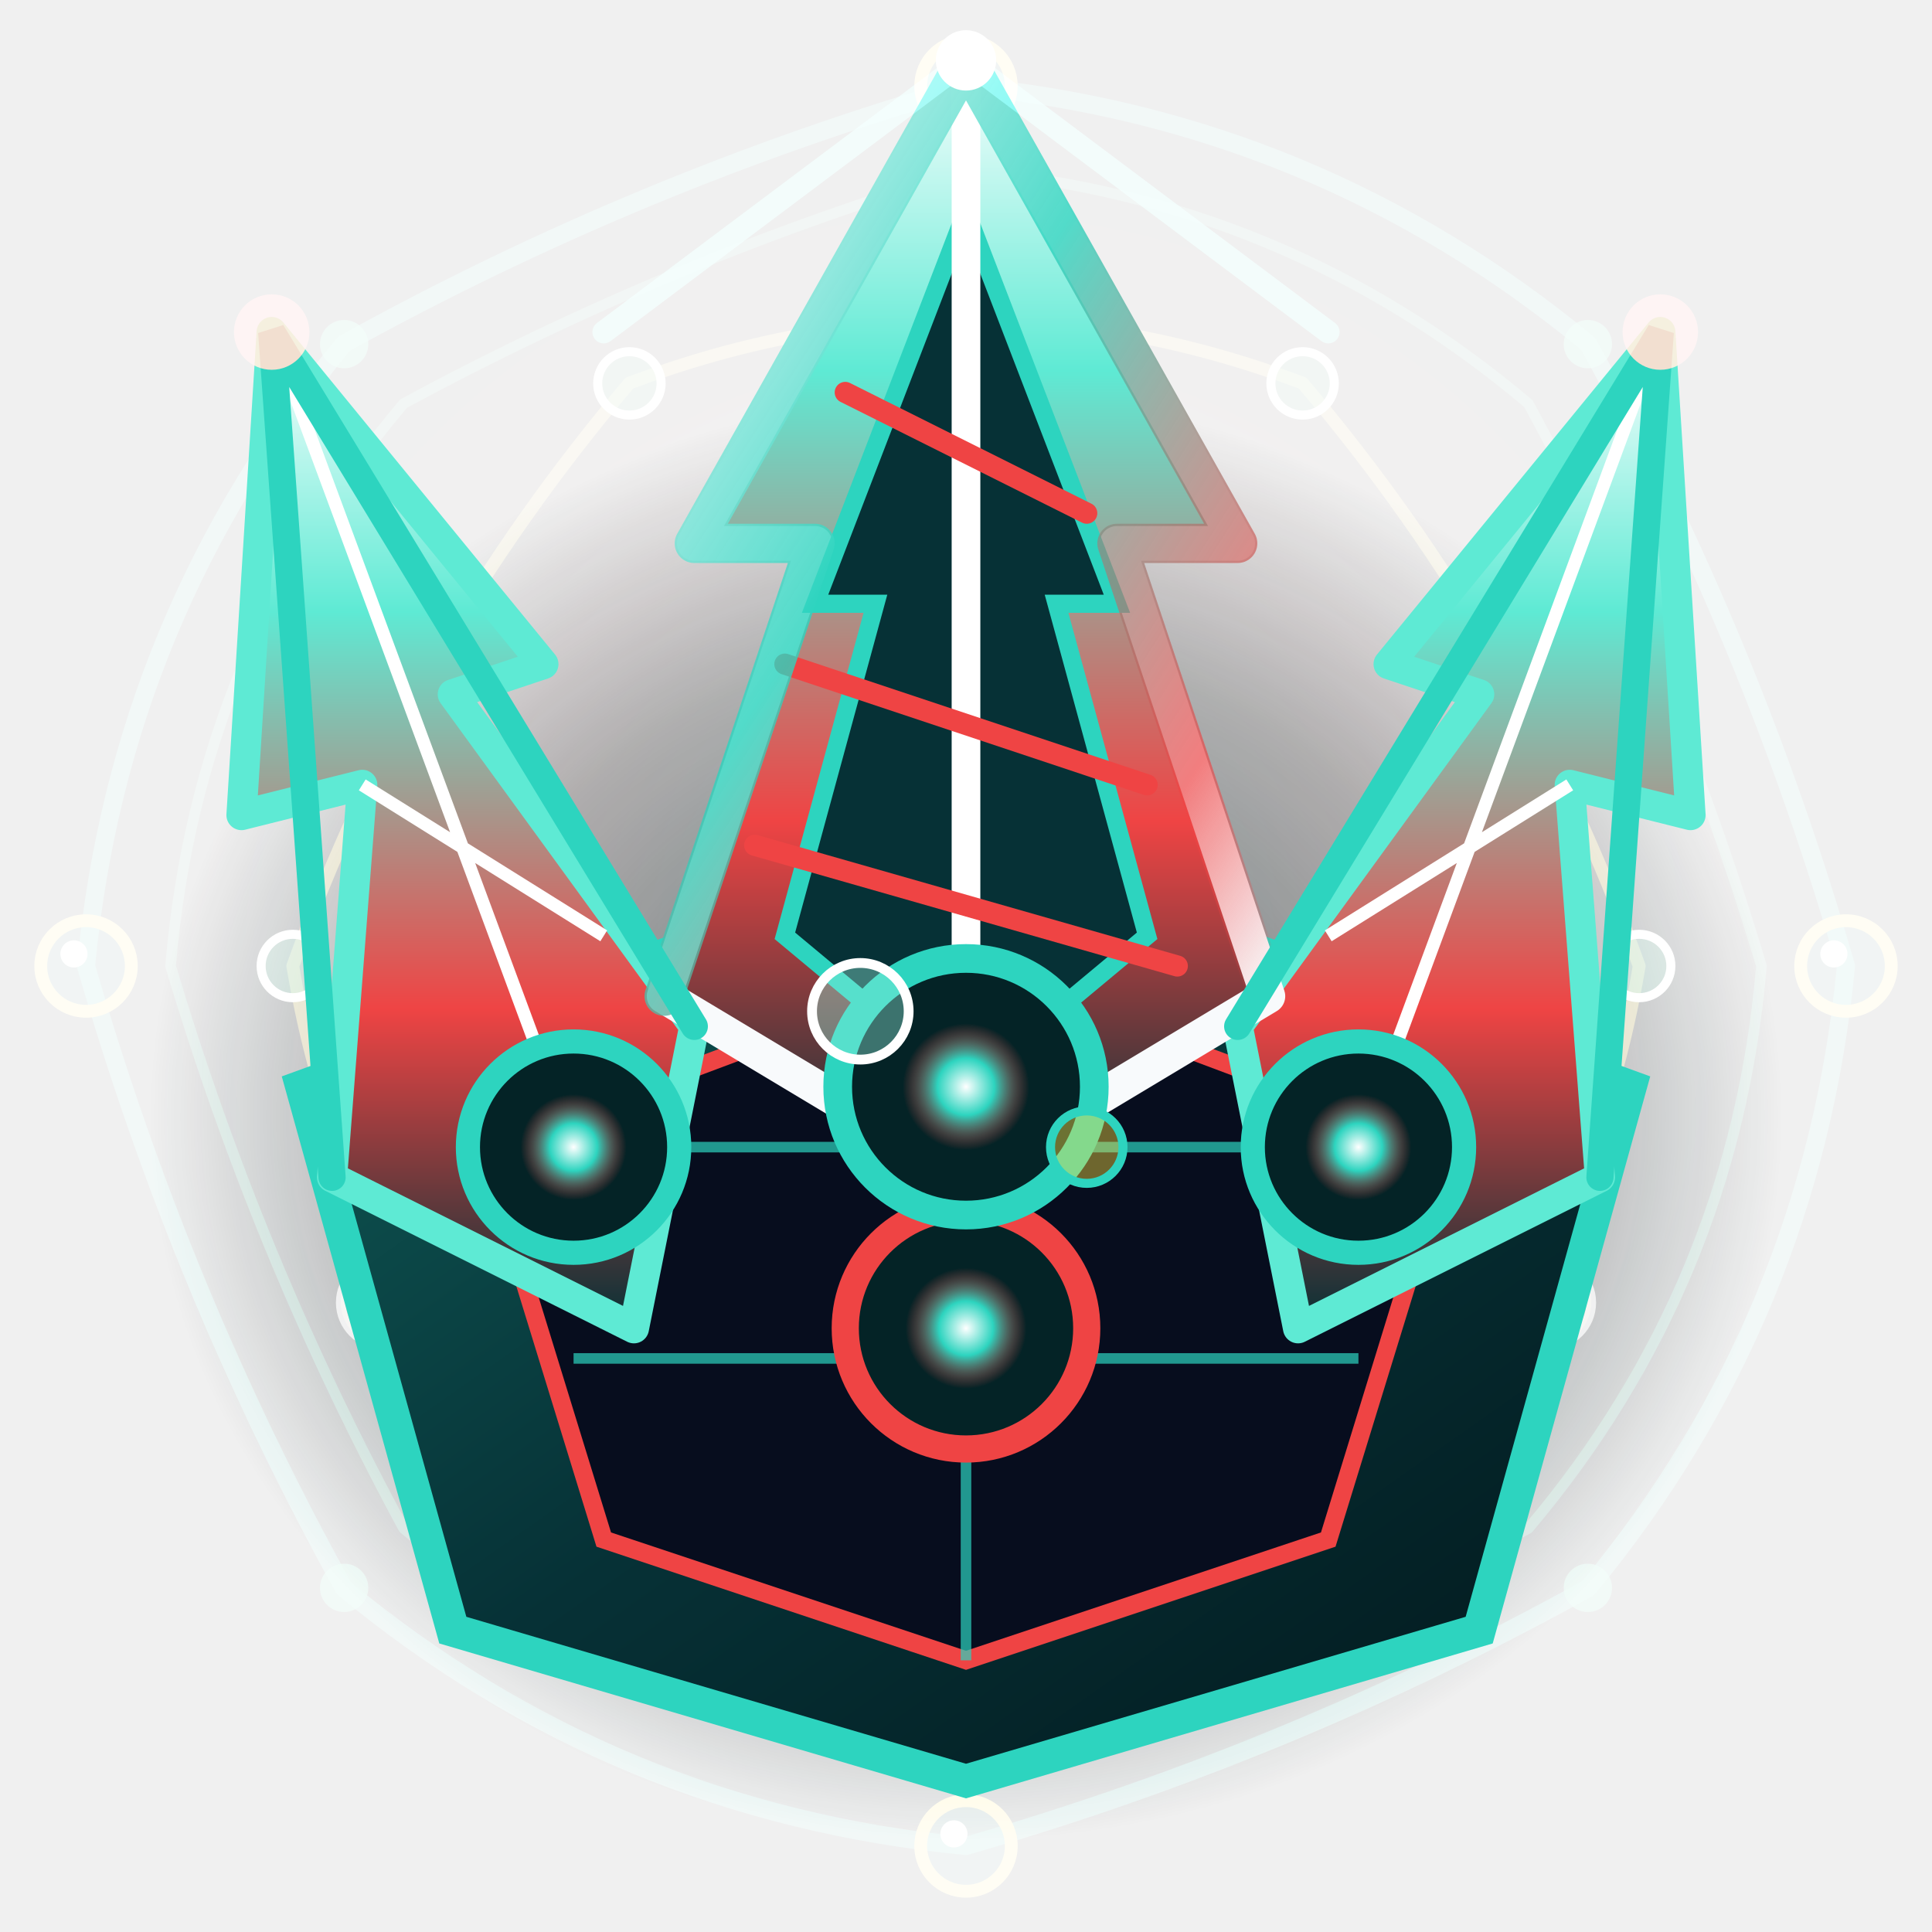
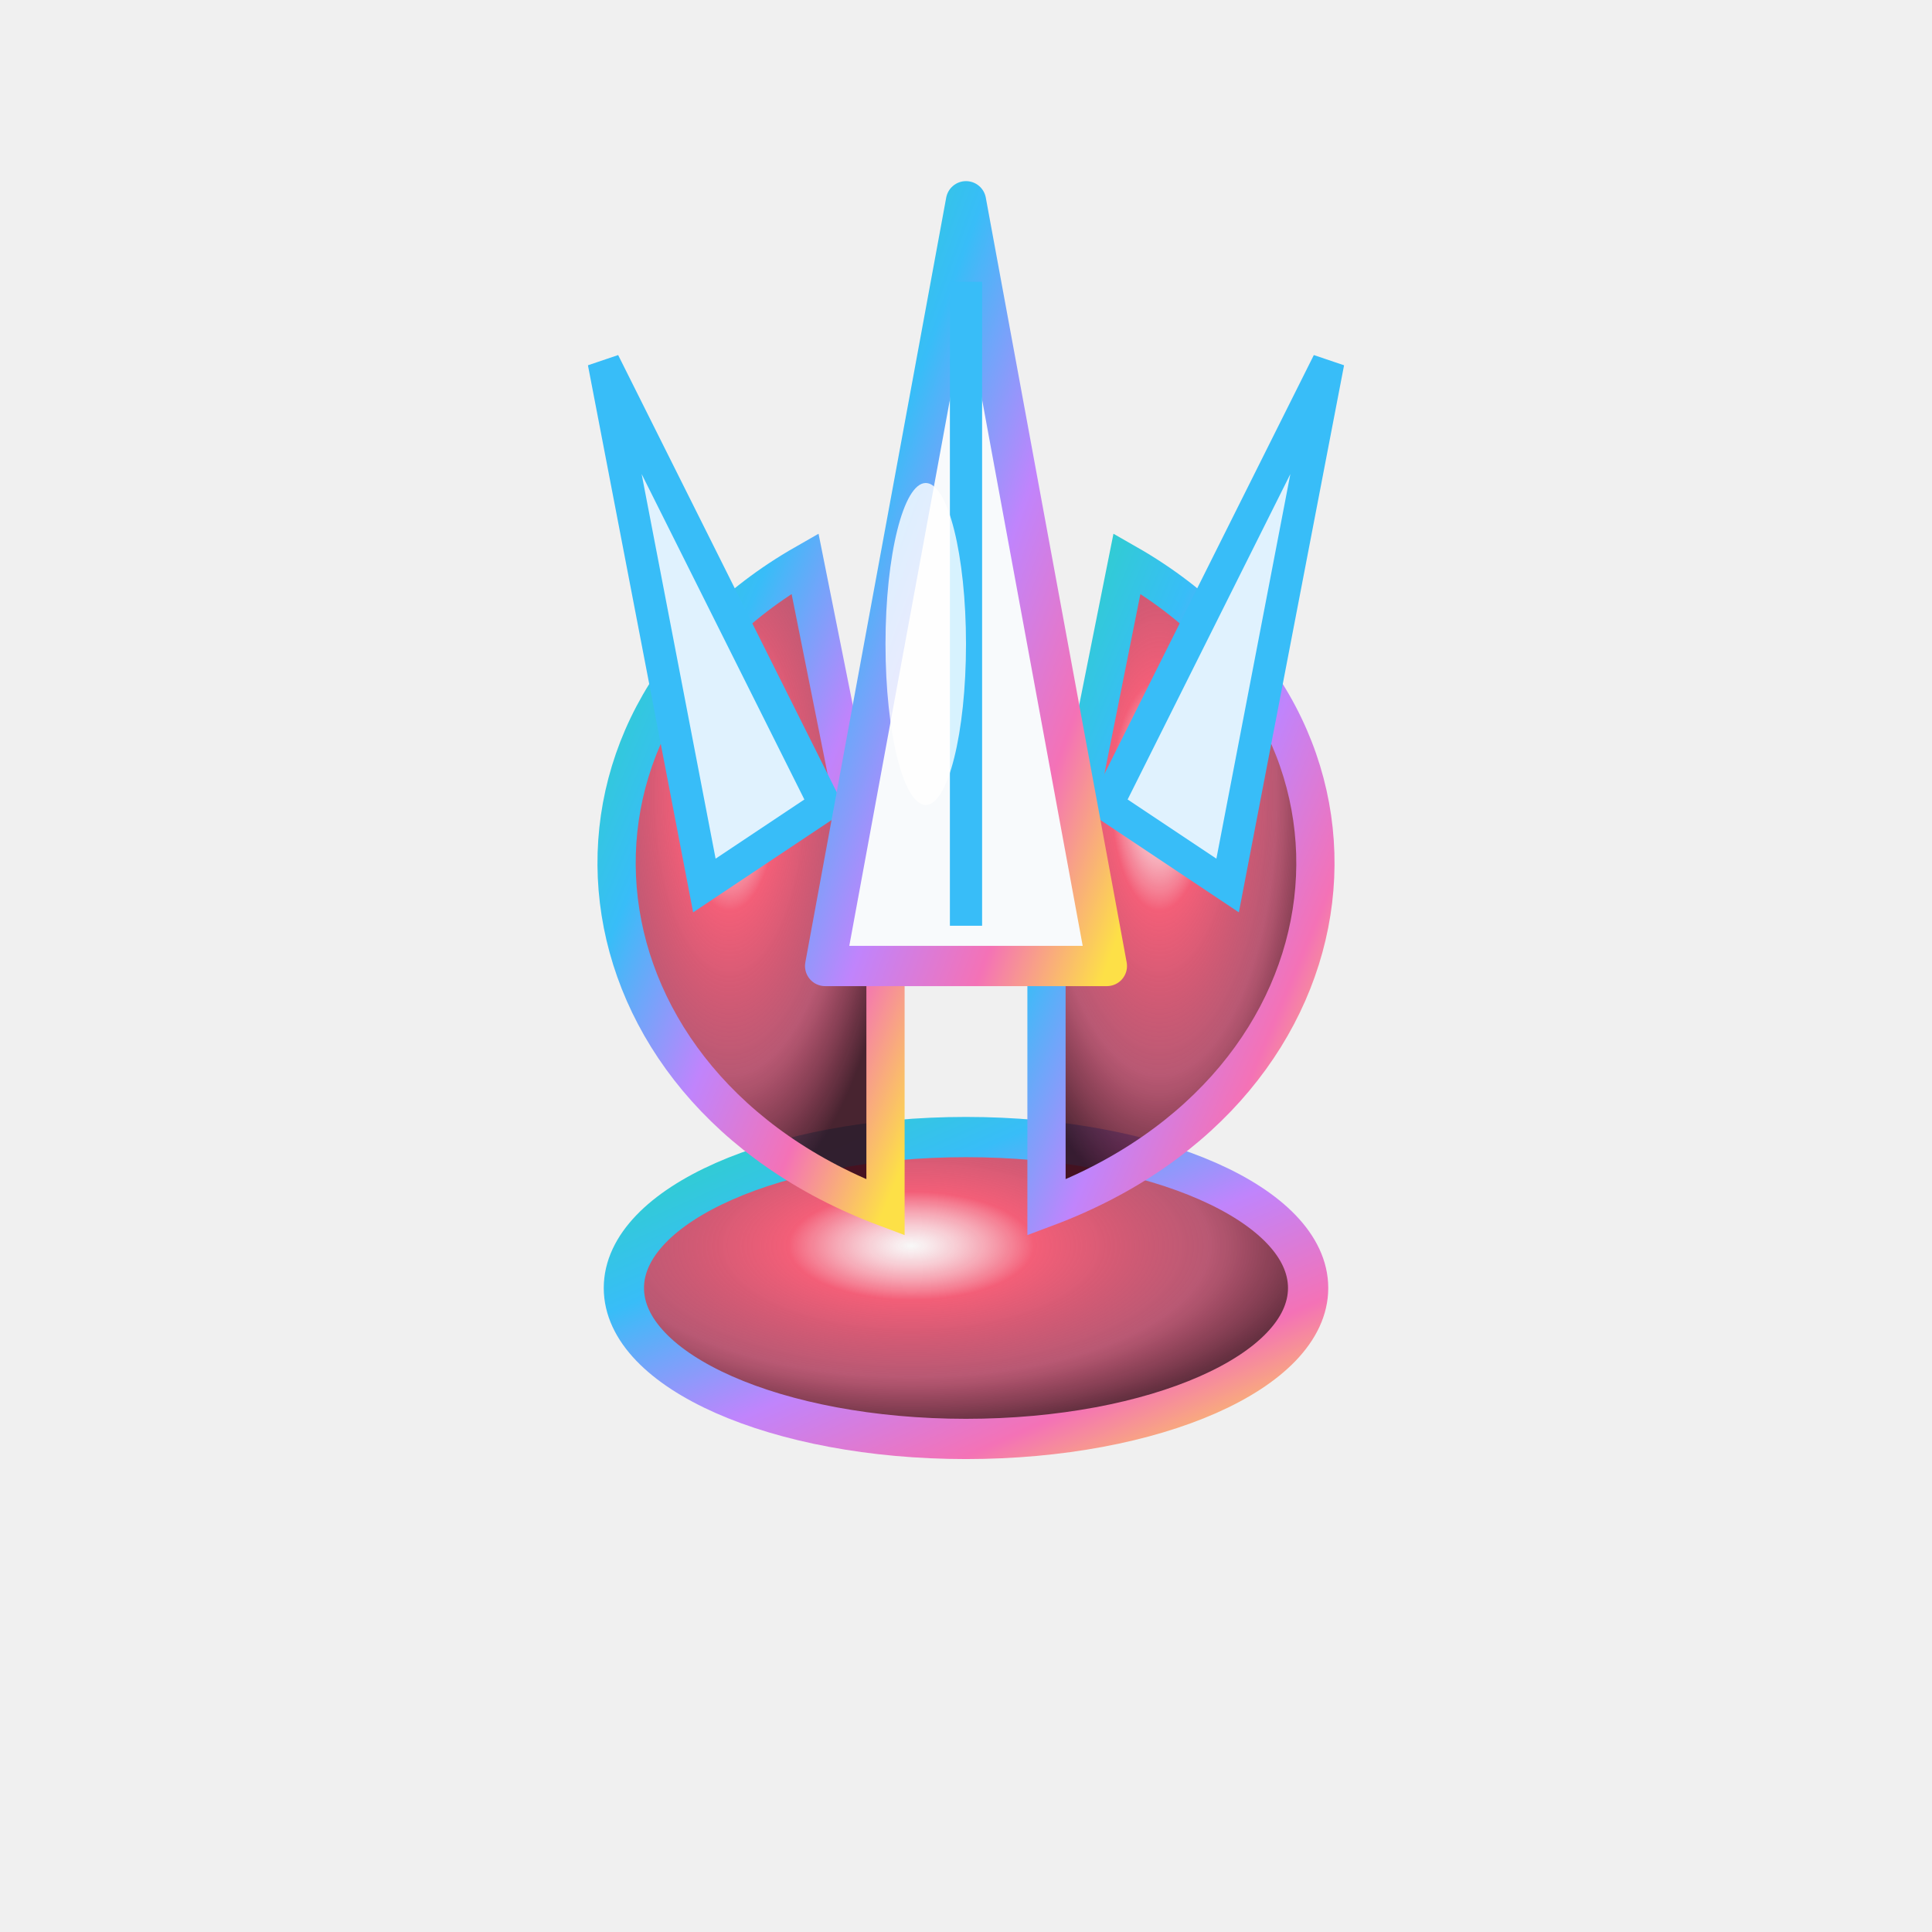
- <svg xmlns="http://www.w3.org/2000/svg" viewBox="0 0 128 128" fill="none" data-rig-id="util-spike-lv2-rig" data-root-anchor="64,64" data-has-aura="true">
+ <svg xmlns="http://www.w3.org/2000/svg" viewBox="0 0 96 96" width="100%" height="100%" data-rig-id="util-spike-lv2-rig">
  <defs>
-     <radialGradient id="usp2-cast-shadow" cx="50%" cy="50%" r="50%">
-       <stop offset="0%" stop-color="#021317" stop-opacity="0.72" />
-       <stop offset="65%" stop-color="#03181c" stop-opacity="0.34" />
-       <stop offset="100%" stop-color="#03181c" stop-opacity="0" />
+     <radialGradient id="uspk-jelly" cx="42%" cy="36%" r="64%">
+       <stop offset="0%" stop-color="#ffffff" stop-opacity="0.54" />
+       <stop offset="28%" stop-color="#f43f5e" stop-opacity="0.82" />
+       <stop offset="68%" stop-color="#9f1239" stop-opacity="0.68" />
+       <stop offset="100%" stop-color="#310816" stop-opacity="0.88" />
    </radialGradient>
-     <radialGradient id="usp2-aura-shock" cx="50%" cy="50%" r="50%">
-       <stop offset="0%" stop-color="#2dd4bf" stop-opacity="0.34" />
-       <stop offset="55%" stop-color="#ef4444" stop-opacity="0.18" />
-       <stop offset="100%" stop-color="#03181c" stop-opacity="0" />
+     <radialGradient id="uspk-core" cx="45%" cy="40%" r="55%">
+       <stop offset="0%" stop-color="#ffffff" stop-opacity="0.96" />
+       <stop offset="38%" stop-color="#38bdf8" stop-opacity="0.92" />
+       <stop offset="78%" stop-color="#f43f5e" stop-opacity="0.65" />
+       <stop offset="100%" stop-color="#9f1239" stop-opacity="0.0" />
    </radialGradient>
-     <linearGradient id="usp2-armor-root" x1="0%" y1="0%" x2="100%" y2="100%">
-       <stop offset="0%" stop-color="#115e59" />
-       <stop offset="50%" stop-color="#063136" />
-       <stop offset="100%" stop-color="#03181c" />
+     <linearGradient id="uspk-irid" x1="0%" y1="0%" x2="100%" y2="100%">
+       <stop offset="0%" stop-color="#2dd4bf" />
+       <stop offset="28%" stop-color="#38bdf8" />
+       <stop offset="55%" stop-color="#c084fc" />
+       <stop offset="78%" stop-color="#f472b6" />
+       <stop offset="100%" stop-color="#fde047" />
    </linearGradient>
-     <linearGradient id="usp2-barb-drill" x1="0%" y1="0%" x2="0%" y2="100%">
-       <stop offset="0%" stop-color="#ffffff" />
-       <stop offset="28%" stop-color="#5eead4" />
-       <stop offset="68%" stop-color="#ef4444" />
-       <stop offset="100%" stop-color="#063136" />
+     <linearGradient id="uspk-stem" x1="50%" y1="0%" x2="50%" y2="100%">
+       <stop offset="0%" stop-color="#38bdf8" stop-opacity="0.92" />
+       <stop offset="55%" stop-color="#f43f5e" stop-opacity="0.78" />
+       <stop offset="100%" stop-color="#9f1239" stop-opacity="0.42" />
    </linearGradient>
-     <radialGradient id="usp2-joint-glow" cx="50%" cy="50%" r="50%">
-       <stop offset="0%" stop-color="#ffffff" />
-       <stop offset="45%" stop-color="#2dd4bf" />
-       <stop offset="100%" stop-color="#ef4444" stop-opacity="0" />
-     </radialGradient>
-     <linearGradient id="usp2-rim-light" x1="0%" y1="0%" x2="100%" y2="100%">
-       <stop offset="0%" stop-color="#ffffff" stop-opacity="0.96" />
-       <stop offset="42%" stop-color="#2dd4bf" stop-opacity="0.82" />
-       <stop offset="82%" stop-color="#ef4444" stop-opacity="0.68" />
-       <stop offset="100%" stop-color="#ef4444" stop-opacity="0" />
-     </linearGradient>
-     <radialGradient id="confocal-halo" cx="50%" cy="50%" r="50%">
-       <stop offset="0%" stop-color="#2dd4bf" stop-opacity="0" />
-       <stop offset="68%" stop-color="#2dd4bf" stop-opacity="0.16" />
-       <stop offset="86%" stop-color="#a855f7" stop-opacity="0.32" />
-       <stop offset="100%" stop-color="#03181c" stop-opacity="0" />
-     </radialGradient>
  </defs>
-   <g id="part-shadow-cast" data-pivot="64,74" data-parent="root" data-z-index="1" data-blend="multiply" style="mix-blend-mode: multiply">
-     <ellipse cx="64" cy="74" rx="54" ry="48" fill="url(#usp2-cast-shadow)" />
+   <g id="part-shadow-cast" />
+   <g id="part-aura-ring-outer" />
+   <g id="part-aura-ring-inner" />
+   <g id="part-spike-armor-root">
+     <ellipse cx="48" cy="64" rx="17" ry="7.5" fill="url(#uspk-jelly)" stroke="url(#uspk-irid)" stroke-width="2" />
  </g>
-   <g id="part-aura-ring-outer" data-pivot="64,64" data-parent="root" data-z-index="4" data-blend="screen" data-motion="spin-cw" style="mix-blend-mode: screen">
-     <circle cx="64" cy="64" r="62" fill="url(#usp2-aura-shock)" />
-     <path fill="none" stroke="#2dd4bf" stroke-width="1.2" stroke-opacity="0.65" d="M122.3,64 Q120.08,87.23 105.22,105.22 Q85.58,116.09 64,122.3 Q40.77,120.08 22.78,105.22 Q11.91,85.58 5.7,64 Q7.92,40.77 22.78,22.78 Q42.42,11.91 64,5.7 Q87.23,7.92 105.22,22.78 Q116.09,42.42 122.3,64 Z" stroke-linecap="round" stroke-linejoin="round" />
-     <path fill="none" stroke="#34d399" stroke-width="0.7" stroke-opacity="0.5" d="M116.7,64 Q114.91,85.09 101.26,101.26 Q83.43,110.91 64,116.7 Q42.91,114.91 26.74,101.26 Q17.09,83.43 11.3,64 Q13.09,42.91 26.74,26.74 Q44.57,17.09 64,11.3 Q85.09,13.09 101.26,26.74 Q110.91,44.57 116.7,64 Z" stroke-linecap="round" stroke-linejoin="round" />
-     <circle cx="122.3" cy="64" r="3.0" fill="#2dd4bf" fill-opacity="0.35" stroke="#fde047" stroke-width="0.85" />
-     <circle cx="121.5" cy="63.2" r="0.9" fill="#ffffff" />
-     <circle cx="105.2" cy="105.2" r="1.6" fill="#34d399" fill-opacity="0.8" />
-     <circle cx="64" cy="122.3" r="3.0" fill="#2dd4bf" fill-opacity="0.35" stroke="#fde047" stroke-width="0.85" />
-     <circle cx="63.2" cy="121.5" r="0.9" fill="#ffffff" />
-     <circle cx="22.8" cy="105.2" r="1.6" fill="#34d399" fill-opacity="0.8" />
-     <circle cx="5.7" cy="64" r="3.0" fill="#2dd4bf" fill-opacity="0.35" stroke="#fde047" stroke-width="0.85" />
-     <circle cx="4.9" cy="63.2" r="0.9" fill="#ffffff" />
-     <circle cx="22.8" cy="22.8" r="1.6" fill="#34d399" fill-opacity="0.8" />
-     <circle cx="64" cy="5.7" r="3.0" fill="#2dd4bf" fill-opacity="0.35" stroke="#fde047" stroke-width="0.85" />
-     <circle cx="63.2" cy="4.9" r="0.9" fill="#ffffff" />
-     <circle cx="105.2" cy="22.8" r="1.6" fill="#34d399" fill-opacity="0.8" />
+   <g id="part-spike-guard-right">
+     <path d="M 52 60 C 68 54, 70 36, 56 28 L 52 48 Z" fill="url(#uspk-jelly)" stroke="url(#uspk-irid)" stroke-width="1.9" />
  </g>
-   <g id="part-aura-ring-inner" data-pivot="64,64" data-parent="root" data-z-index="5" data-blend="screen" data-motion="spin-ccw" style="mix-blend-mode: screen">
-     <path fill="none" stroke="#fde047" stroke-width="0.85" stroke-opacity="0.62" d="M108.6,64 Q104.7,87.5 86.3,102.62 Q64,106.68 41.7,102.62 Q23.3,87.5 19.4,64 Q27.04,42.66 41.7,25.38 Q64,17 86.3,25.38 Q100.96,42.66 108.6,64 Z" stroke-linecap="round" stroke-linejoin="round" />
-     <circle cx="108.6" cy="64" r="2.1" fill="#34d399" fill-opacity="0.45" stroke="#ffffff" stroke-width="0.6" />
-     <circle cx="86.3" cy="102.6" r="2.1" fill="#34d399" fill-opacity="0.45" stroke="#ffffff" stroke-width="0.6" />
-     <circle cx="41.7" cy="102.6" r="2.1" fill="#34d399" fill-opacity="0.45" stroke="#ffffff" stroke-width="0.6" />
-     <circle cx="19.4" cy="64" r="2.1" fill="#34d399" fill-opacity="0.45" stroke="#ffffff" stroke-width="0.6" />
-     <circle cx="41.7" cy="25.4" r="2.1" fill="#34d399" fill-opacity="0.45" stroke="#ffffff" stroke-width="0.6" />
-     <circle cx="86.3" cy="25.4" r="2.1" fill="#34d399" fill-opacity="0.45" stroke="#ffffff" stroke-width="0.6" />
-     <circle cx="102.62" cy="86.3" r="2.8" fill="#fde047" fill-opacity="0.38" stroke="#ffffff" stroke-width="0.65" stroke-opacity="0.75" />
-     <circle cx="25.38" cy="86.3" r="2.8" fill="#fde047" fill-opacity="0.38" stroke="#ffffff" stroke-width="0.65" stroke-opacity="0.75" />
-     <circle cx="64" cy="19.4" r="2.8" fill="#fde047" fill-opacity="0.38" stroke="#ffffff" stroke-width="0.65" stroke-opacity="0.75" />
+   <g id="part-spike-guard-left">
+     <path d="M 44 60 C 28 54, 26 36, 40 28 L 44 48 Z" fill="url(#uspk-jelly)" stroke="url(#uspk-irid)" stroke-width="1.9" />
  </g>
-   <g id="part-spike-armor-root" data-pivot="64,88" data-parent="root" data-z-index="10" data-blend="normal">
-     <polygon points="64,56 108,72 98,108 64,118 30,108 20,72" fill="url(#usp2-armor-root)" stroke="#2dd4bf" stroke-width="2.2" />
-     <polygon points="64,64 96,76 88,102 64,110 40,102 32,76" fill="#070d1e" stroke="#ef4444" stroke-width="1.2" />
-     <path d="M32 76 L96 76 M38 90 L90 90 M64 64 L64 110" stroke="#2dd4bf" stroke-width="0.7" stroke-opacity="0.7" />
-     <circle cx="64" cy="88" r="8" fill="#042326" stroke="#ef4444" stroke-width="1.8" />
-     <circle cx="64" cy="88" r="4" fill="url(#usp2-joint-glow)" />
+   <g id="part-spike-drill">
+     <path d="M 35 44 L 30 18 L 41 40 Z M 61 44 L 66 18 L 55 40 Z" fill="#e0f2fe" stroke="#38bdf8" stroke-width="1.6" />
+     <polygon points="48,10 55,48 41,48" fill="#f8fafc" stroke="url(#uspk-irid)" stroke-width="2" stroke-linejoin="round" />
+     <path d="M 48 14 L 48 46" stroke="#38bdf8" stroke-width="1.6" />
  </g>
-   <g id="part-spike-guard-right" data-pivot="90,76" data-parent="part-spike-armor-root" data-z-index="20" data-blend="normal" data-motion="rotate-sym-right">
-     <polygon points="110,22 92,44 98,46 82,68 86,88 106,78 104,52 112,54" fill="url(#usp2-barb-drill)" stroke="#5eead4" stroke-width="2.0" stroke-linejoin="round" />
-     <path d="M110 22 L90 76 M104 52 L88 62" stroke="#ffffff" stroke-width="0.85" />
-     <circle cx="90" cy="76" r="7" fill="#042326" stroke="#2dd4bf" stroke-width="1.6" />
-     <circle cx="90" cy="76" r="3.5" fill="url(#usp2-joint-glow)" />
+   <g id="part-light-rim-spike">
+     <ellipse cx="46" cy="32" rx="2" ry="8" fill="#ffffff" opacity="0.8" />
  </g>
-   <g id="part-spike-guard-left" data-pivot="38,76" data-parent="part-spike-armor-root" data-z-index="20" data-blend="normal" data-motion="rotate-sym-left">
-     <polygon points="18,22 36,44 30,46 46,68 42,88 22,78 24,52 16,54" fill="url(#usp2-barb-drill)" stroke="#5eead4" stroke-width="2.0" stroke-linejoin="round" />
-     <path d="M18 22 L38 76 M24 52 L40 62" stroke="#ffffff" stroke-width="0.85" />
-     <circle cx="38" cy="76" r="7" fill="#042326" stroke="#2dd4bf" stroke-width="1.6" />
-     <circle cx="38" cy="76" r="3.5" fill="url(#usp2-joint-glow)" />
-   </g>
-   <g id="part-spike-drill" data-pivot="64,72" data-parent="part-spike-armor-root" data-z-index="30" data-blend="normal" data-motion="translate-y">
-     <polygon points="64,4 82,36 74,36 84,66 64,78 44,66 54,36 46,36" fill="url(#usp2-barb-drill)" stroke="#f8fafc" stroke-width="2.3" stroke-linejoin="round" />
-     <polygon points="64,14 74,40 70,40 76,62 64,72 52,62 58,40 54,40" fill="#063136" stroke="#2dd4bf" stroke-width="1.2" />
-     <line x1="64" y1="6" x2="64" y2="70" stroke="#ffffff" stroke-width="1.9" stroke-linecap="round" />
-     <path d="M56 26 L72 34 M52 44 L76 52 M50 56 L78 64" stroke="#ef4444" stroke-width="1.4" stroke-linecap="round" />
-     <circle cx="64" cy="72" r="8.5" fill="#042326" stroke="#2dd4bf" stroke-width="1.9" />
-     <circle cx="64" cy="72" r="4.2" fill="url(#usp2-joint-glow)" />
-     <circle cx="57" cy="67" r="3.2" fill="#99f6e4" fill-opacity="0.38" stroke="#ffffff" stroke-width="0.65" />
-     <circle cx="72" cy="76" r="2.4" fill="#fde047" fill-opacity="0.42" stroke="#2dd4bf" stroke-width="0.6" />
-   </g>
-   <g id="part-light-rim-spike" data-pivot="64,72" data-parent="part-spike-drill" data-z-index="45" data-blend="plus-lighter" style="mix-blend-mode: plus-lighter">
-     <polyline points="44,66 54,36 46,36 64,4 82,36 74,36 84,66" stroke="url(#usp2-rim-light)" stroke-width="2.6" stroke-linecap="round" stroke-linejoin="round" />
-     <polyline points="22,78 18,22 46,68" stroke="#2dd4bf" stroke-width="1.8" stroke-linecap="round" />
-     <polyline points="106,78 110,22 82,68" stroke="#2dd4bf" stroke-width="1.8" stroke-linecap="round" />
-   </g>
-   <g id="part-aura-corona-top" data-pivot="64,64" data-parent="root" data-z-index="65" data-blend="screen" style="mix-blend-mode: screen">
-     <path d="M40 22 L64 4 L88 22" stroke="#2dd4bf" stroke-width="1.5" stroke-linecap="round" />
-     <circle cx="64" cy="4" r="2" fill="#ffffff" />
-     <circle cx="18" cy="22" r="2.5" fill="#ef4444" />
-     <circle cx="110" cy="22" r="2.5" fill="#ef4444" />
-   </g>
+   <g id="part-aura-corona-top" />
</svg>
